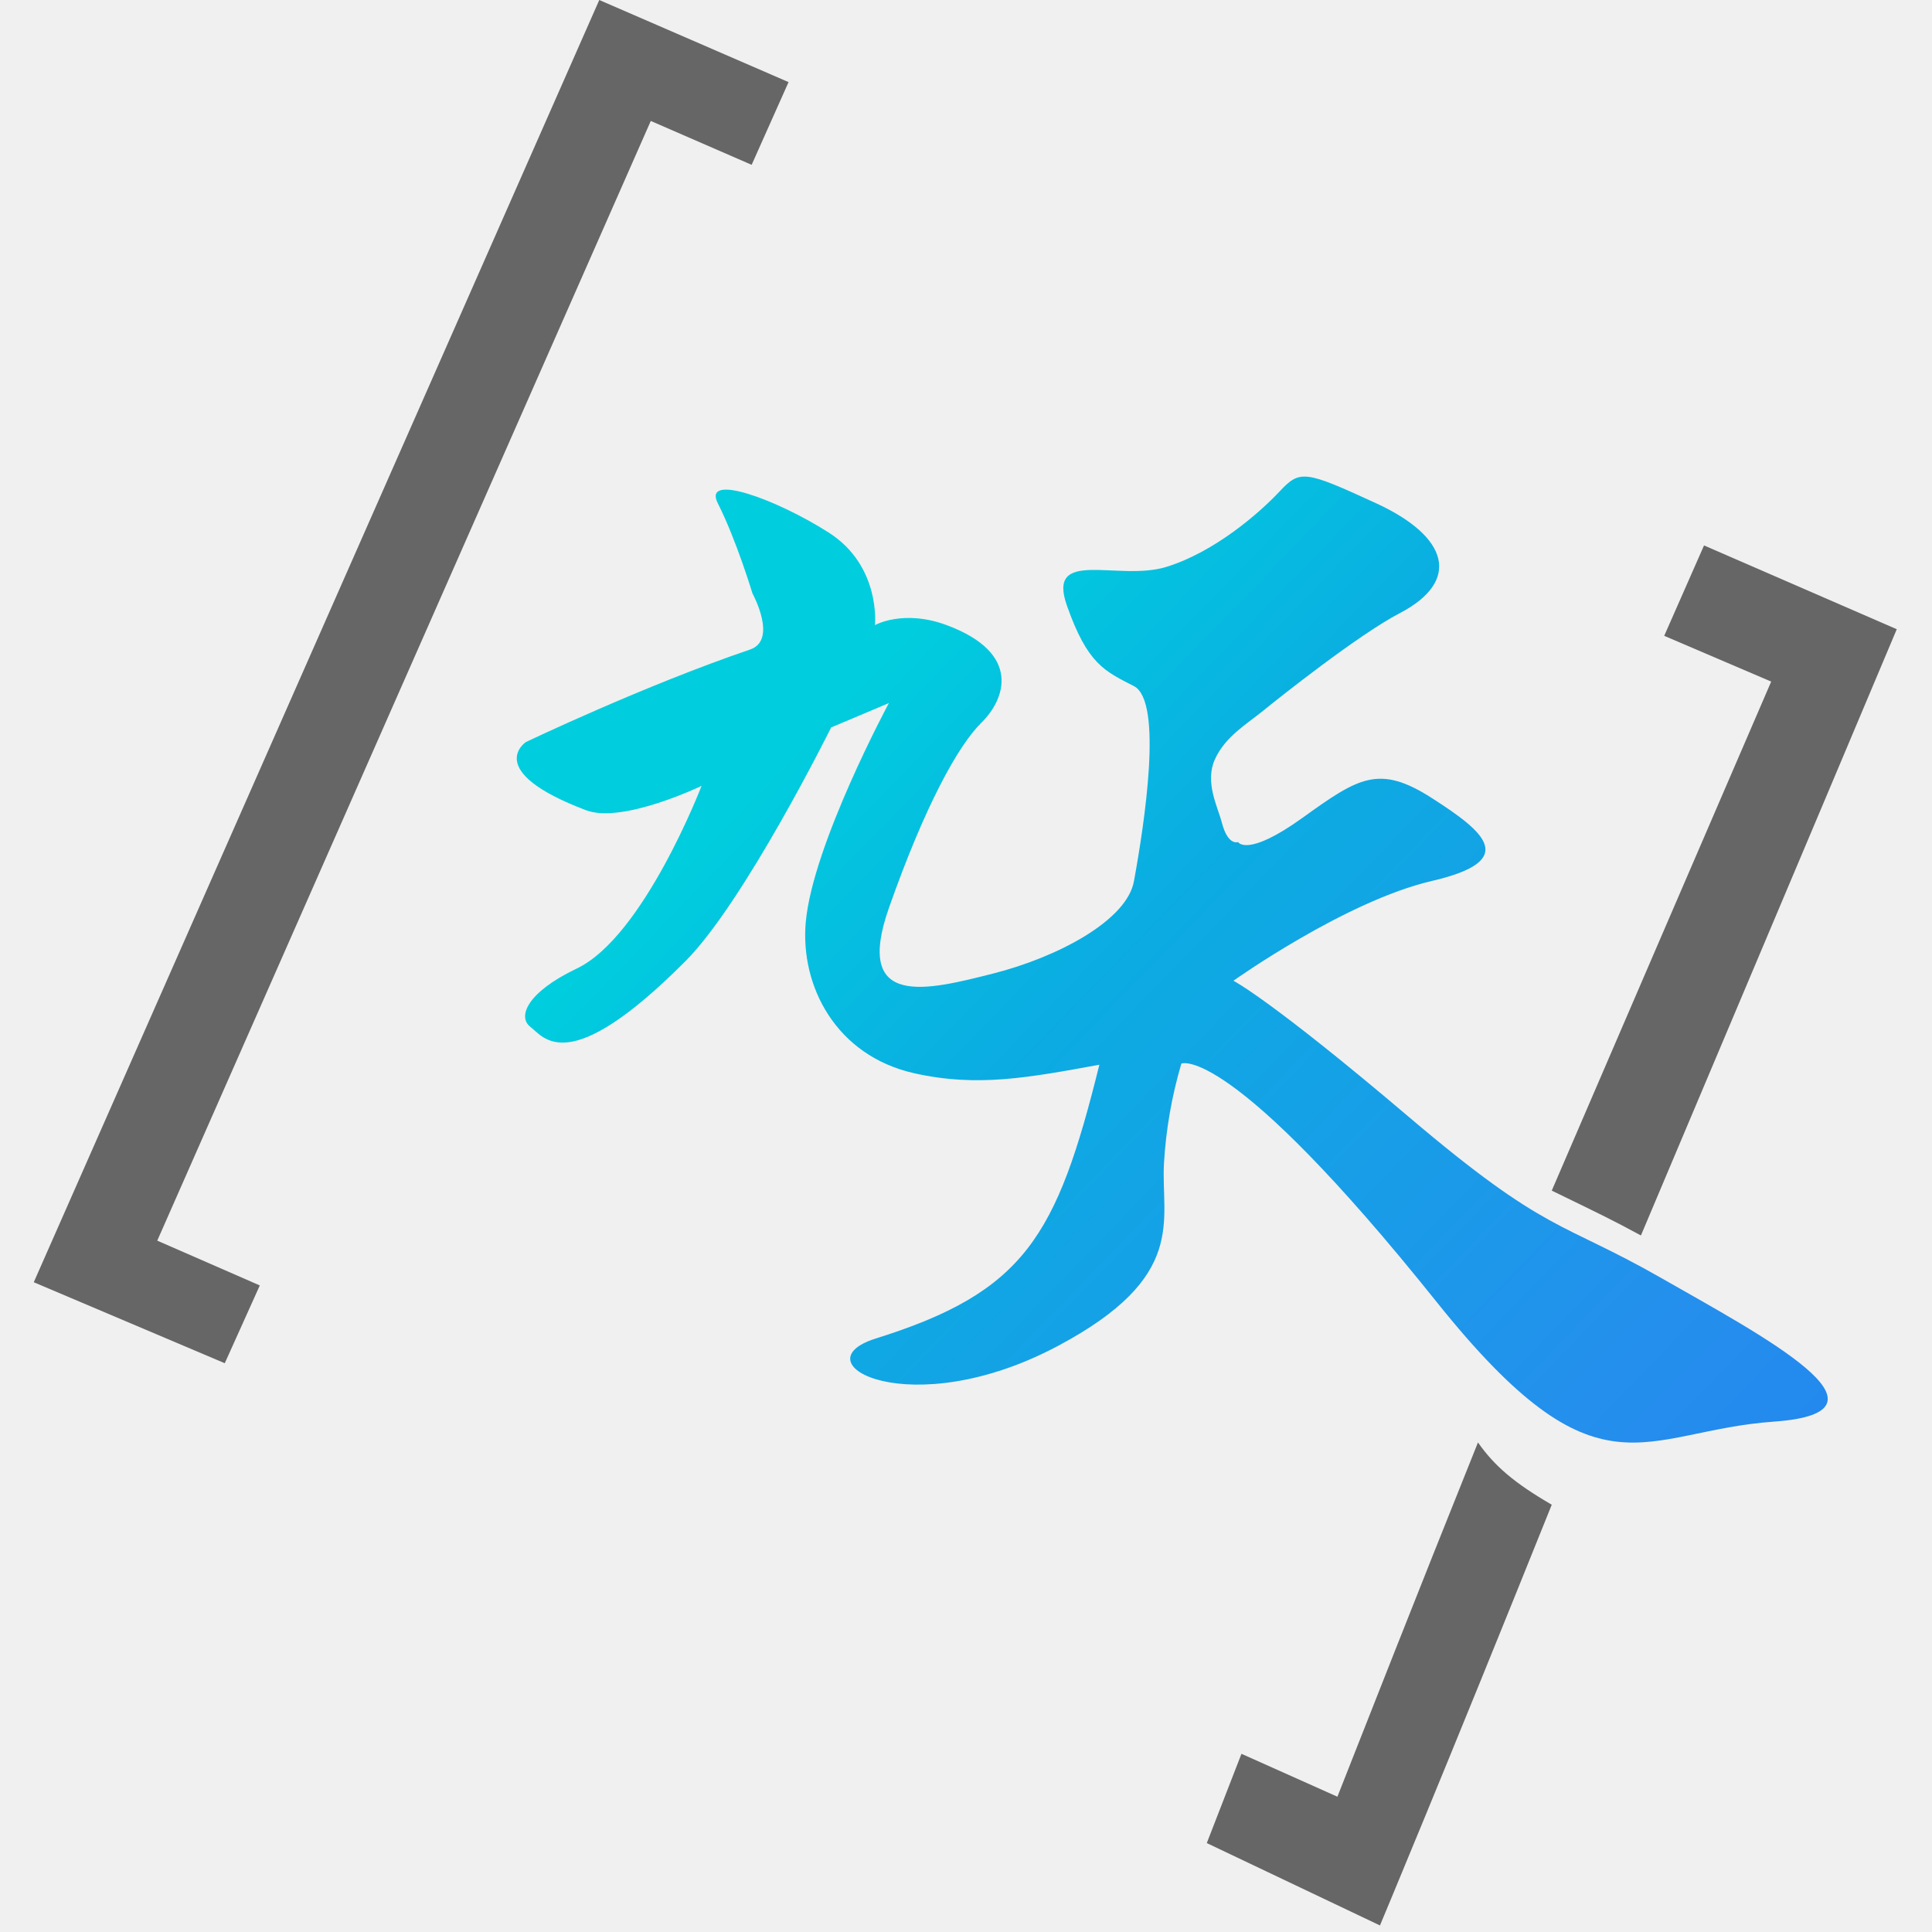
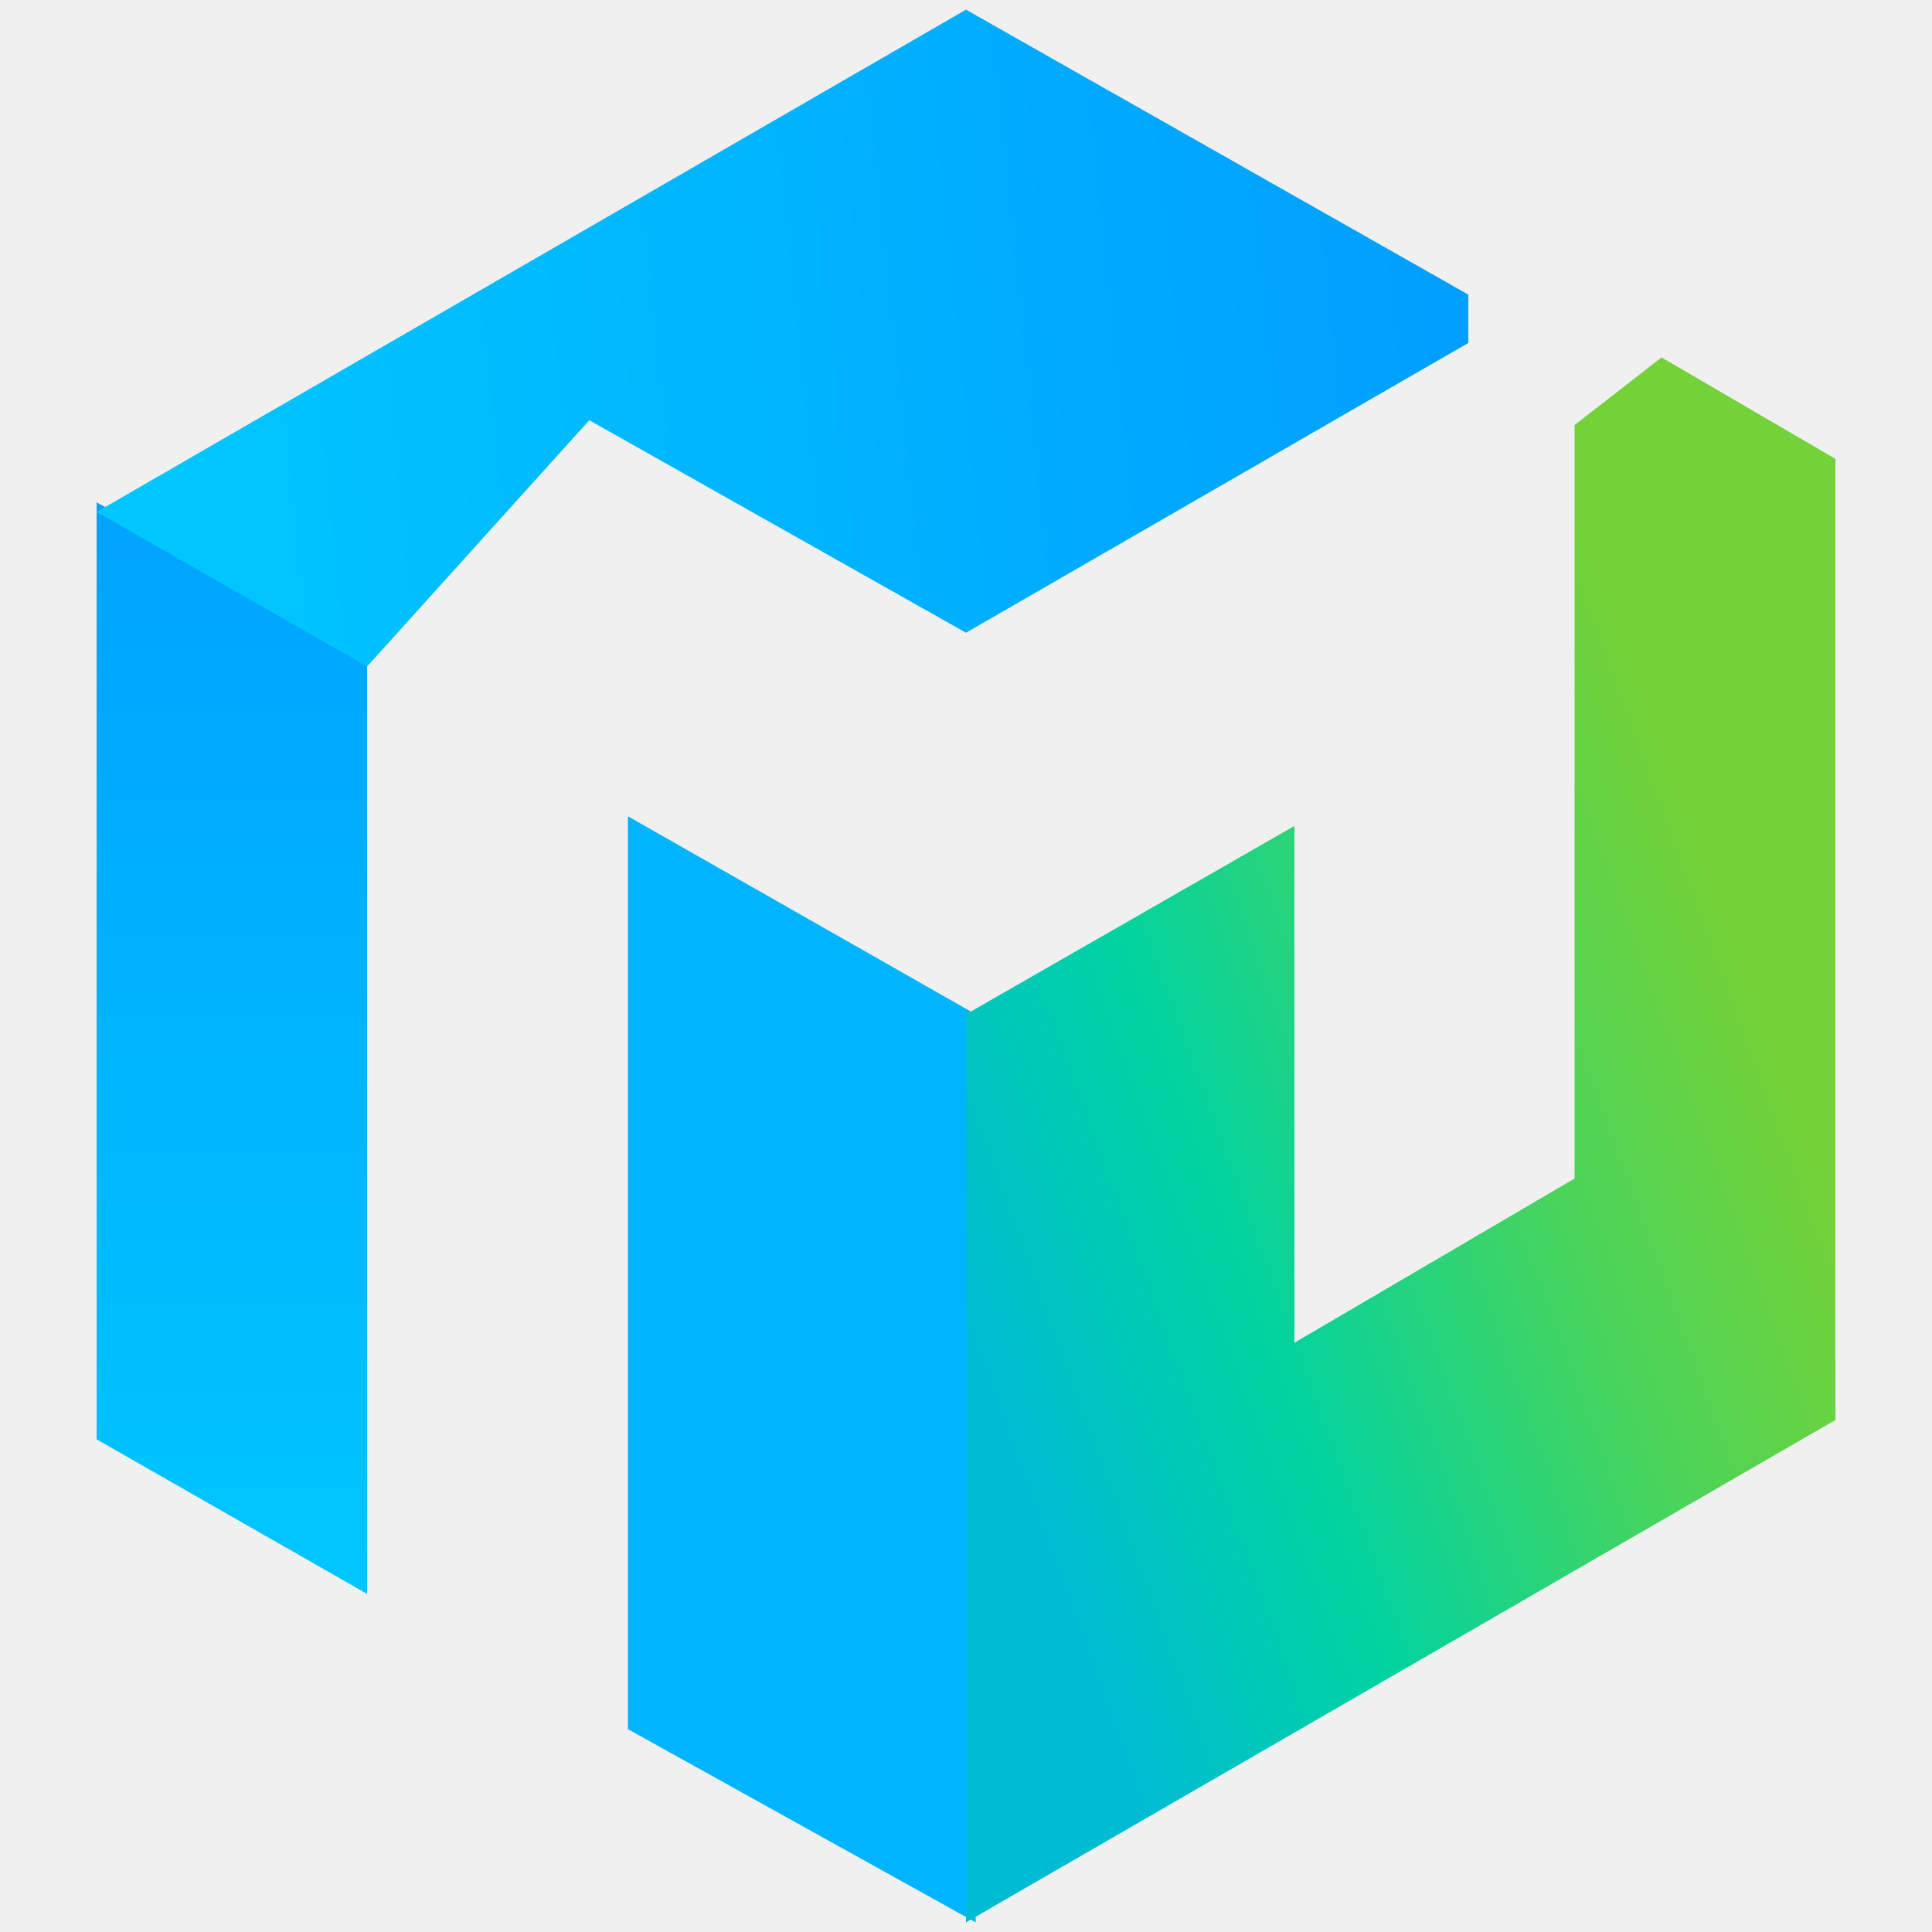
- <svg xmlns="http://www.w3.org/2000/svg" preserveAspectRatio="none" overflow="visible" style="display: block;" width="38" height="38" viewBox="0 0 38 38" fill="none">
-   <g id="Frame" clip-path="url(#clip0_0_11)">
-     <path id="Vector" d="M18.619 12.295C17.767 11.979 17.209 12.295 17.209 12.295C17.209 12.295 17.331 11.133 16.3 10.475C15.269 9.816 13.81 9.29 14.119 9.9C14.483 10.619 14.8 11.672 14.8 11.672C14.8 11.672 15.303 12.587 14.754 12.775C12.667 13.485 10.344 14.595 10.344 14.595C10.344 14.595 9.484 15.163 11.526 15.936C12.242 16.208 13.799 15.457 13.799 15.457C13.799 15.457 12.662 18.423 11.344 19.05C10.361 19.519 10.174 20.002 10.434 20.199C10.696 20.397 11.165 21.231 13.481 18.906C14.644 17.74 16.348 14.308 16.348 14.308L17.483 13.829C17.483 13.829 15.984 16.615 15.848 18.14C15.737 19.394 16.443 20.765 17.984 21.11C19.222 21.387 20.224 21.197 21.623 20.942C20.785 24.328 20.153 25.412 17.212 26.331C15.702 26.815 17.907 28.014 20.804 26.475C23.375 25.109 22.831 24 22.894 22.882C22.932 22.216 23.048 21.556 23.236 20.919C23.236 20.919 24.17 20.5 28.261 25.613C31.458 29.608 32.27 28.147 34.897 27.961C37.524 27.773 34.643 26.262 32.67 25.134C30.695 24.006 30.44 24.287 27.714 21.972C24.987 19.656 24.26 19.29 24.26 19.29C24.26 19.29 26.461 17.722 28.168 17.326C29.878 16.928 29.216 16.372 28.168 15.7C27.122 15.028 26.722 15.293 25.622 16.083C24.524 16.873 24.351 16.562 24.351 16.562C24.351 16.562 24.152 16.643 24.032 16.179C23.95 15.864 23.692 15.384 23.896 14.934C24.1 14.484 24.53 14.237 24.85 13.975C25.172 13.713 26.719 12.484 27.532 12.06C28.74 11.429 28.495 10.559 27.078 9.904C25.659 9.25 25.568 9.239 25.169 9.665C24.77 10.091 23.891 10.857 22.941 11.15C21.991 11.443 20.578 10.764 20.986 11.915C21.393 13.067 21.727 13.198 22.304 13.496C22.881 13.795 22.508 16.21 22.304 17.328C22.17 18.101 20.806 18.826 19.531 19.149C18.257 19.47 16.779 19.86 17.485 17.855C18.191 15.85 18.842 14.669 19.303 14.214C19.769 13.759 20.107 12.848 18.619 12.295Z" fill="url(#paint0_linear_0_11)" />
-     <path id="Vector_2" d="M27.142 37.871L23.736 36.251L24.418 34.495L26.305 35.339C26.857 33.941 27.852 31.401 29.07 28.371C29.396 28.837 29.791 29.172 30.521 29.596C28.427 34.808 27.142 37.871 27.142 37.871ZM32.275 24.3C31.724 24.001 31.49 23.889 30.521 23.418C31.959 20.08 33.397 16.742 34.837 13.406L32.733 12.506L33.516 10.728L37.307 12.376C37.307 12.376 35.202 17.375 32.275 24.3ZM14.784 3.242L12.8 2.379L3.093 24.402L5.11 25.283L4.421 26.813L0.664 25.22L11.787 0L15.51 1.615L14.784 3.242Z" fill="#666666" />
-   </g>
+ <svg xmlns="http://www.w3.org/2000/svg" preserveAspectRatio="xMidYMid meet" style="display: block;" width="38" height="38" viewBox="0 0 40 40" fill="none">
  <defs>
-     <linearGradient id="paint0_linear_0_11" x1="14.539" y1="15.86" x2="40.486" y2="41.018" gradientUnits="userSpaceOnUse">
-       <stop stop-color="#00CDDE" />
-       <stop offset="0.2" stop-color="#0BACE2" />
-       <stop offset="0.56" stop-color="#248FED" />
-       <stop offset="1" stop-color="#1F72F1" />
+     <linearGradient id="leftLeg" x1="4.8" y1="10.6" x2="4.8" y2="33" gradientUnits="userSpaceOnUse">
+       <stop offset="0" stop-color="#00A3FF" />
+       <stop offset="1" stop-color="#00C6FF" />
    </linearGradient>
-     <clipPath id="clip0_0_11">
-       <rect width="38" height="38" fill="white" />
-     </clipPath>
+     <linearGradient id="topCap" x1="2" y1="9" x2="30.4" y2="6" gradientUnits="userSpaceOnUse">
+       <stop offset="0" stop-color="#00C8FF" />
+       <stop offset="0.55" stop-color="#00B2FF" />
+       <stop offset="1" stop-color="#009EFF" />
+     </linearGradient>
+     <linearGradient id="rightRibbon" x1="19.5" y1="26" x2="36" y2="20" gradientUnits="userSpaceOnUse">
+       <stop offset="0" stop-color="#00BCD3" />
+       <stop offset="0.32" stop-color="#00D3A1" />
+       <stop offset="0.7" stop-color="#48D45C" />
+       <stop offset="1" stop-color="#73D238" />
+     </linearGradient>
  </defs>
+   <path d="M2 10.4L7.6 13.5V33L2 29.8V10.4Z" fill="url(#leftLeg)" />
+   <path d="M2 10.6L20 0.2L30.4 6.1V7.1L20 13.1L12.2 8.7L7.6 13.8L2 10.6Z" fill="url(#topCap)" />
+   <path d="M13 16.9L20.2 21V39.8L13 35.8V16.9Z" fill="#00B4FF" />
+   <path d="M20 21L26.8 17.1V27.8L32.6 24.4V8.8L34.4 7.4L38 9.5V29.4L20 39.8V21Z" fill="url(#rightRibbon)" />
</svg>
